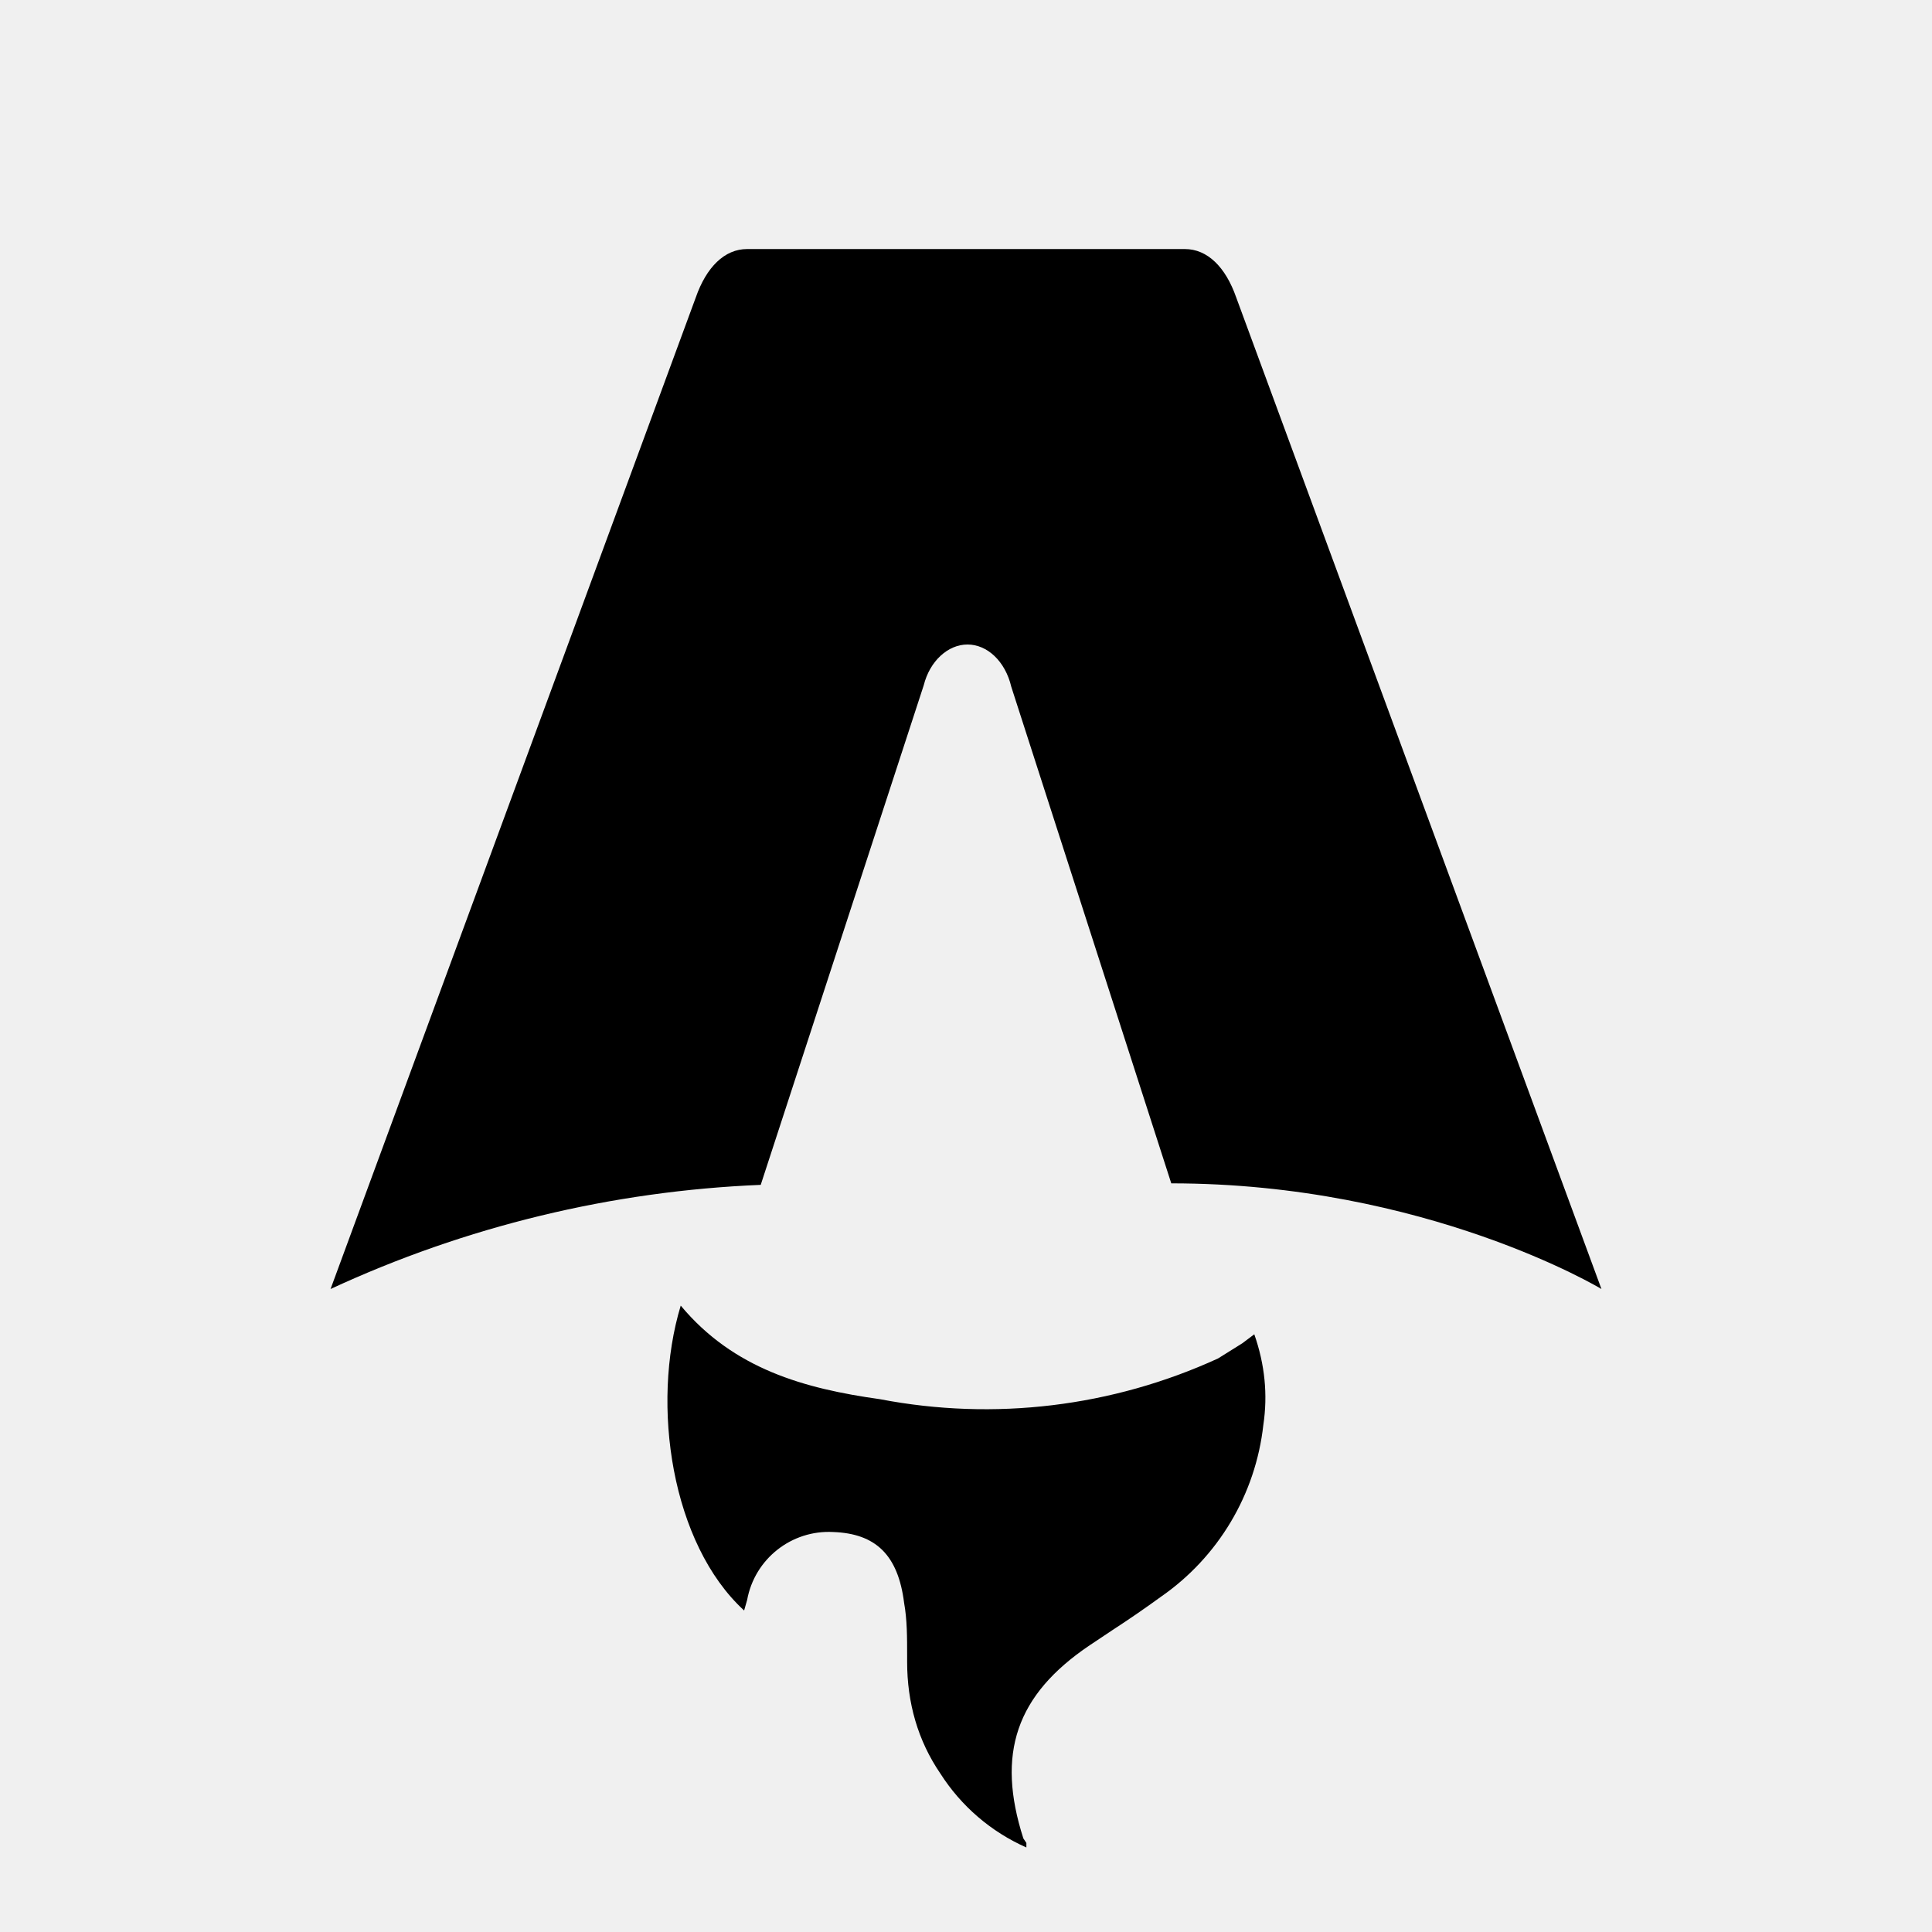
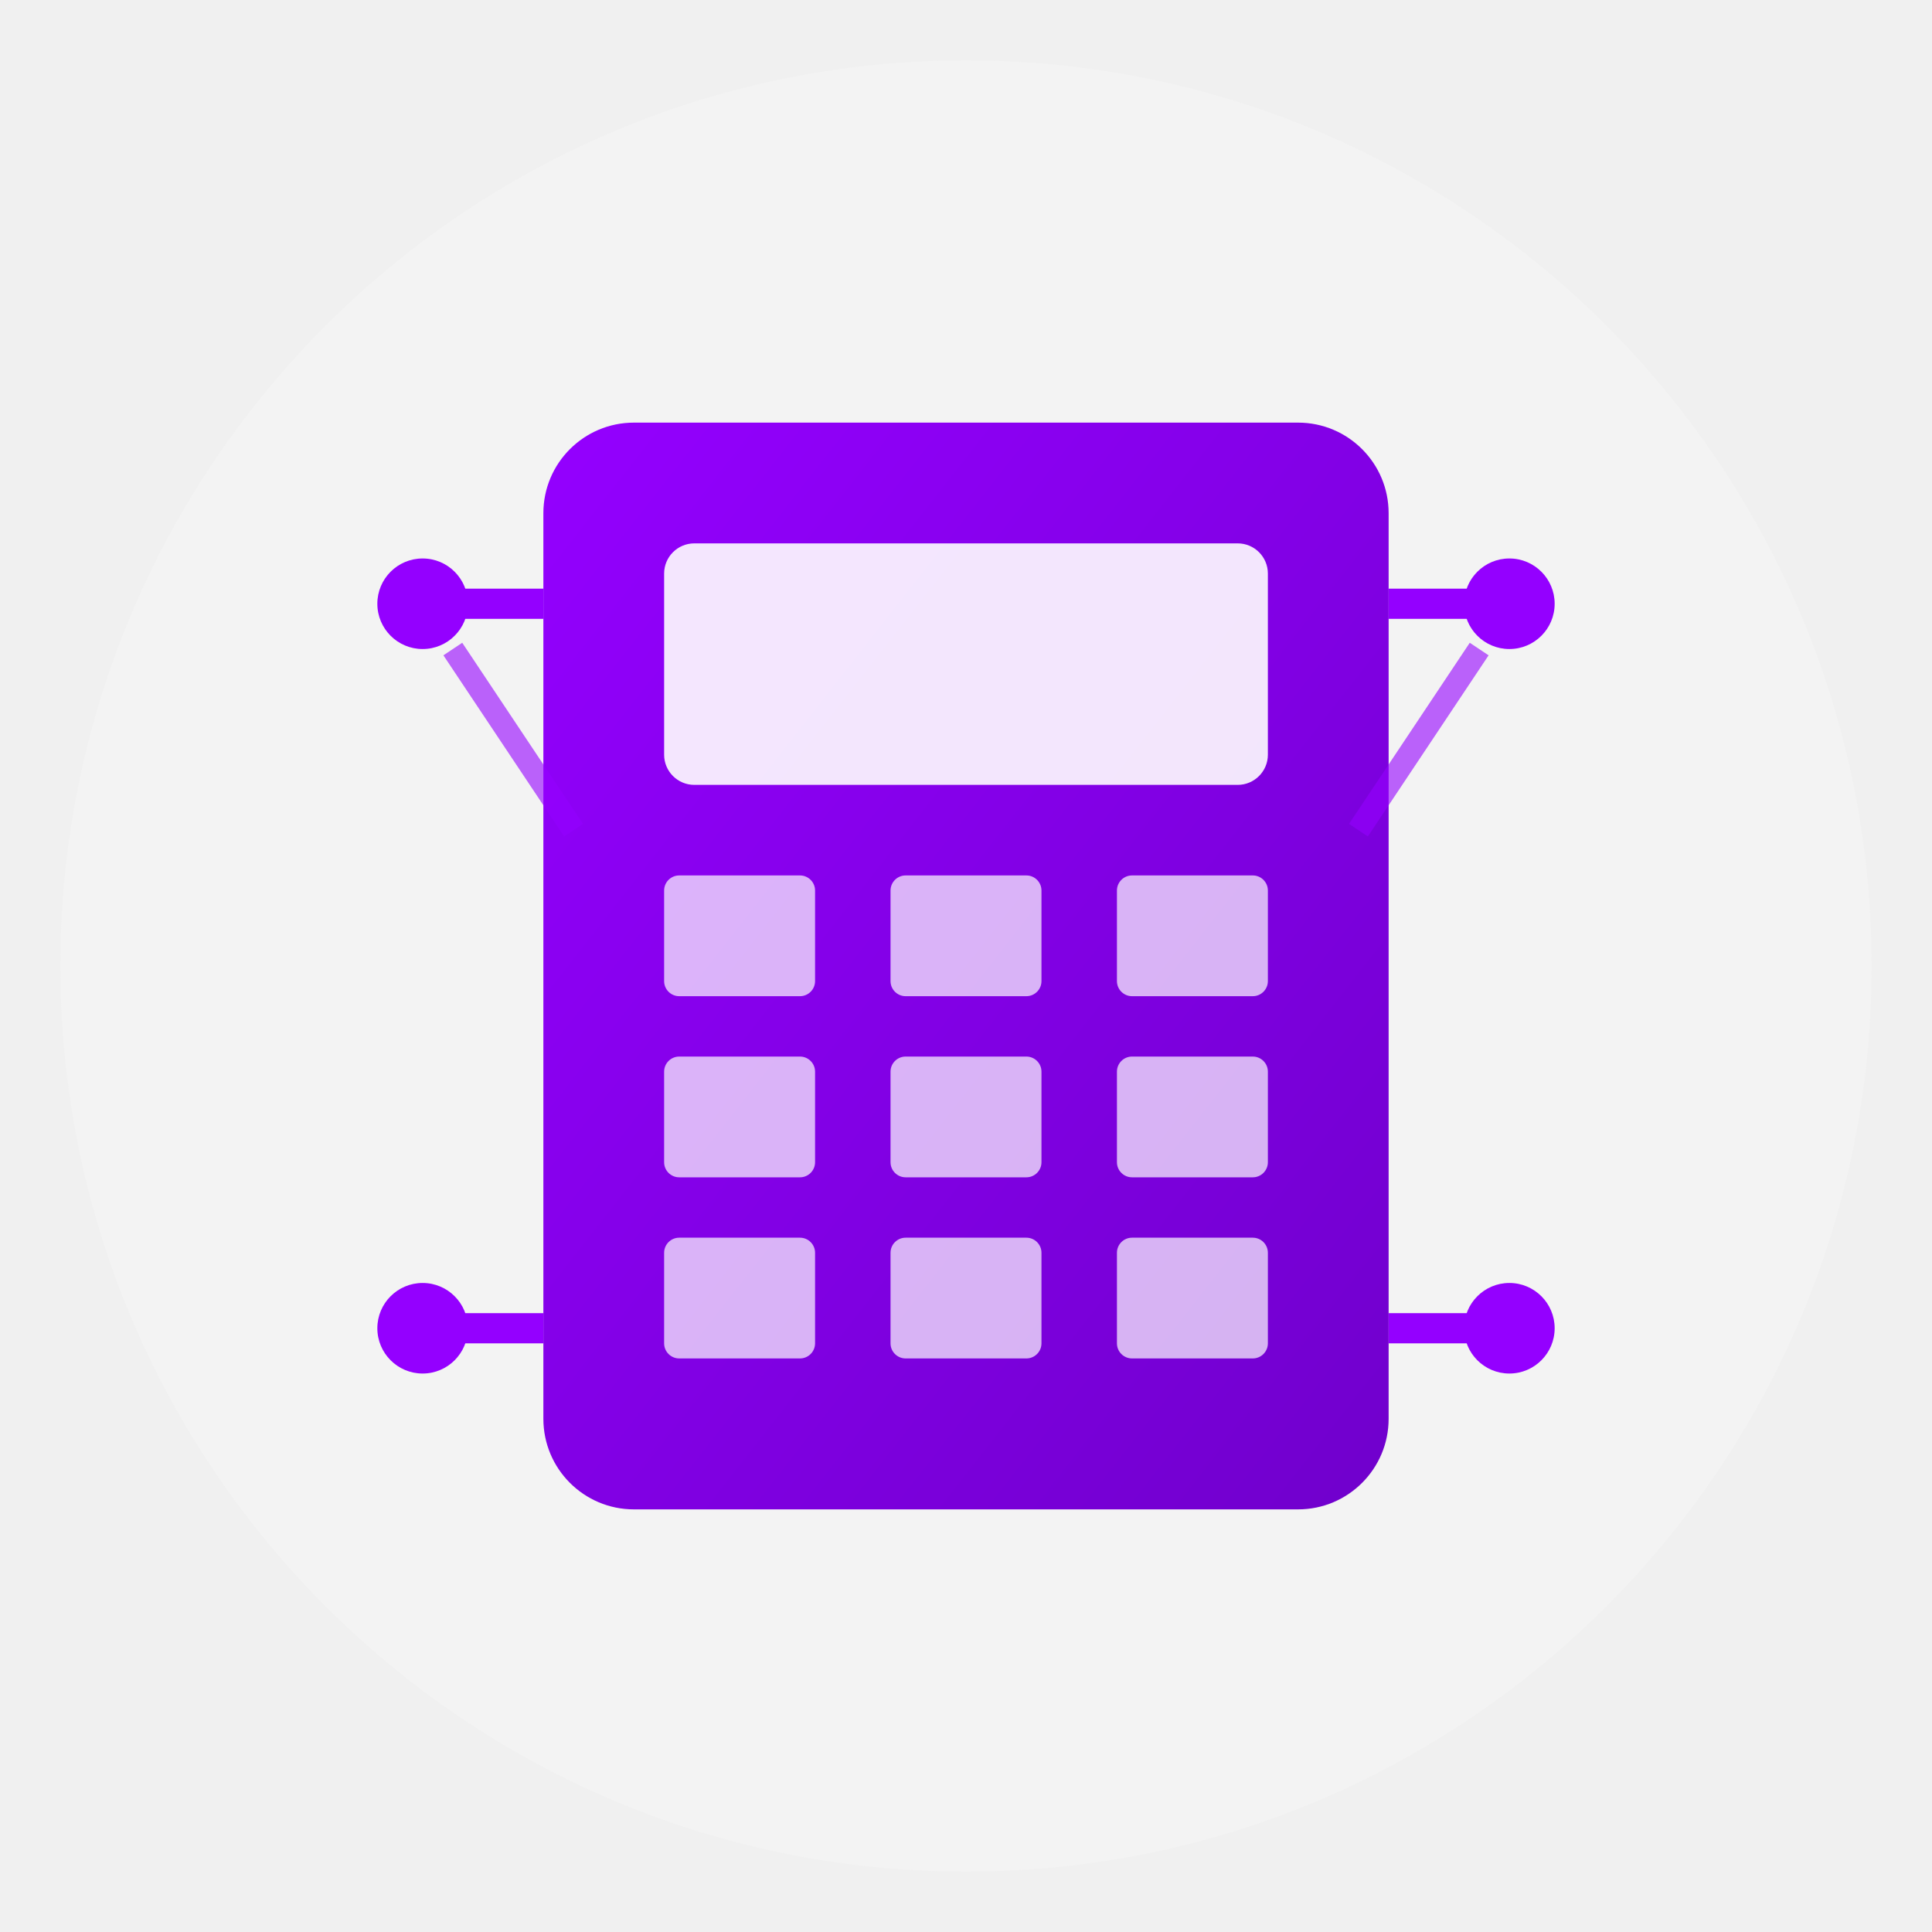
- <svg xmlns="http://www.w3.org/2000/svg" fill="none" viewBox="0 0 128 128">
-   <path d="M50.4 78.5a75.1 75.1 0 0 0-28.5 6.9l24.2-65.7c.7-2 1.9-3.2 3.4-3.2h29c1.5 0 2.7 1.2 3.4 3.2l24.2 65.7s-11.6-7-28.5-7L67 45.5c-.4-1.7-1.6-2.8-2.9-2.8-1.3 0-2.5 1.1-2.9 2.7L50.4 78.5Zm-1.1 28.2Zm-4.2-20.2c-2 6.6-.6 15.8 4.2 20.2a17.5 17.5 0 0 1 .2-.7 5.5 5.5 0 0 1 5.7-4.5c2.8.1 4.3 1.5 4.7 4.7.2 1.1.2 2.3.2 3.5v.4c0 2.7.7 5.2 2.2 7.4a13 13 0 0 0 5.7 4.9v-.3l-.2-.3c-1.8-5.6-.5-9.5 4.4-12.8l1.5-1a73 73 0 0 0 3.2-2.2 16 16 0 0 0 6.8-11.4c.3-2 .1-4-.6-6l-.8.6-1.6 1a37 37 0 0 1-22.4 2.7c-5-.7-9.7-2-13.2-6.2Z" />
+ <svg xmlns="http://www.w3.org/2000/svg" viewBox="0 0 128 128" fill="none">
+   <defs>
+     <linearGradient id="grad-light" x1="0%" y1="0%" x2="100%" y2="100%">
+       <stop offset="0%" style="stop-color:#9400FF;stop-opacity:1" />
+       <stop offset="100%" style="stop-color:#7000CC;stop-opacity:1" />
+     </linearGradient>
+     <linearGradient id="grad-dark" x1="0%" y1="0%" x2="100%" y2="100%">
+       <stop offset="0%" style="stop-color:#00FFFF;stop-opacity:1" />
+       <stop offset="100%" style="stop-color:#00CCCC;stop-opacity:1" />
+     </linearGradient>
+   </defs>
+   <circle class="bg-circle" cx="64" cy="64" r="60" />
+   <rect class="main-shape" x="36" y="28" width="56" height="72" rx="6" />
+   <rect class="screen" x="44" y="36" width="40" height="16" rx="2" />
+   <g class="numbers">
+     <rect x="44" y="58" width="10" height="8" rx="1" />
+     <rect x="59" y="58" width="10" height="8" rx="1" />
+     <rect x="74" y="58" width="10" height="8" rx="1" />
+     <rect x="44" y="70" width="10" height="8" rx="1" />
+     <rect x="59" y="70" width="10" height="8" rx="1" />
+     <rect x="74" y="70" width="10" height="8" rx="1" />
+     <rect x="44" y="82" width="10" height="8" rx="1" />
+     <rect x="59" y="82" width="10" height="8" rx="1" />
+     <rect x="74" y="82" width="10" height="8" rx="1" />
+   </g>
+   <g class="ai-elements">
+     <circle cx="28" cy="40" r="3" />
+     <circle cx="100" cy="40" r="3" />
+     <circle cx="28" cy="88" r="3" />
+     <circle cx="100" cy="88" r="3" />
+     <path d="M 28 40 L 36 40" stroke-width="2" class="connection-line" />
+     <path d="M 92 40 L 100 40" stroke-width="2" class="connection-line" />
+     <path d="M 28 88 L 36 88" stroke-width="2" class="connection-line" />
+     <path d="M 92 88 L 100 88" stroke-width="2" class="connection-line" />
+     <path d="M 30 43 L 38 55" stroke-width="1.5" class="connection-line" opacity="0.6" />
+     <path d="M 98 43 L 90 55" stroke-width="1.5" class="connection-line" opacity="0.6" />
+   </g>
  <style>
-         path { fill: #000; }
-         @media (prefers-color-scheme: dark) {
-             path { fill: #FFF; }
-         }
-     </style>
+     /* Light Mode */
+     .bg-circle {
+       fill: #F3F3F3;
+     }
+ 
+     .main-shape {
+       fill: url(#grad-light);
+     }
+ 
+     .screen {
+       fill: rgba(255, 255, 255, 0.9);
+     }
+ 
+     .numbers rect {
+       fill: rgba(255, 255, 255, 0.7);
+     }
+ 
+     .ai-elements circle {
+       fill: #9400FF;
+     }
+ 
+     .connection-line {
+       stroke: #9400FF;
+       fill: none;
+     }
+ 
+     /* Dark Mode */
+     @media (prefers-color-scheme: dark) {
+       .bg-circle {
+         fill: #1a1a1a;
+       }
+ 
+       .main-shape {
+         fill: url(#grad-dark);
+       }
+ 
+       .screen {
+         fill: rgba(0, 0, 0, 0.7);
+       }
+ 
+       .numbers rect {
+         fill: rgba(0, 0, 0, 0.5);
+       }
+ 
+       .ai-elements circle {
+         fill: #00FFFF;
+       }
+ 
+       .connection-line {
+         stroke: #00FFFF;
+       }
+     }
+   </style>
</svg>
